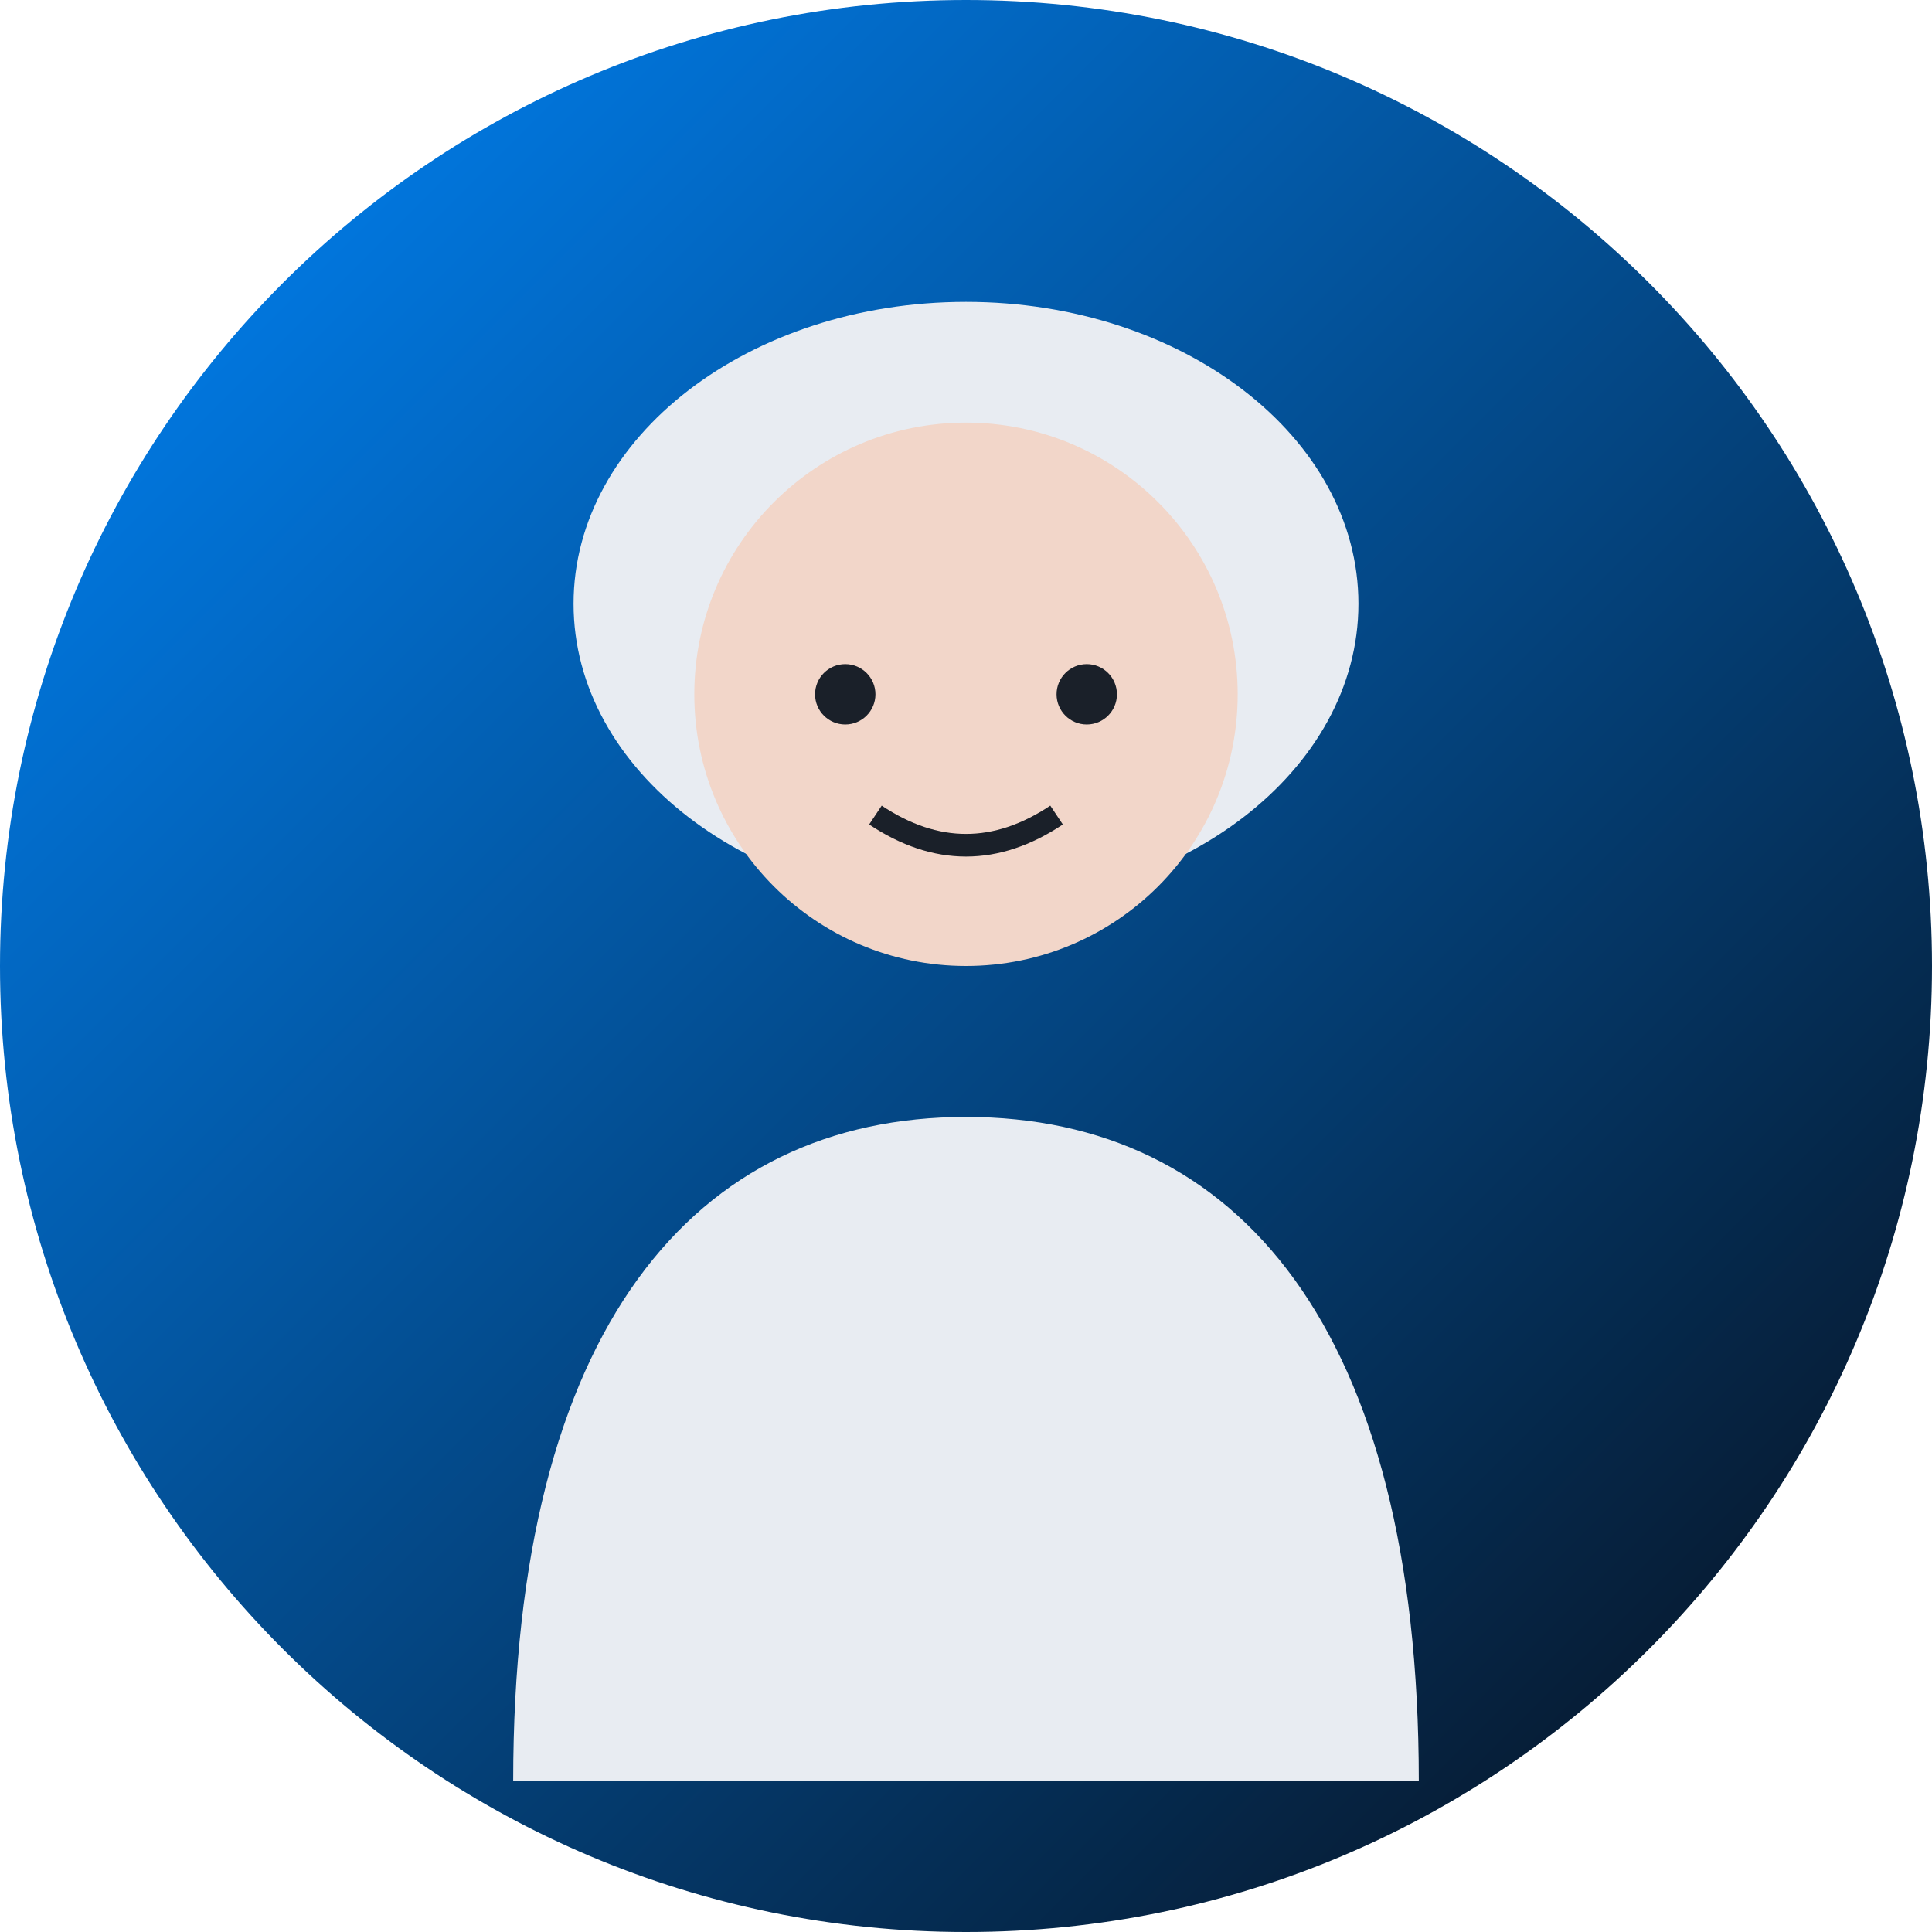
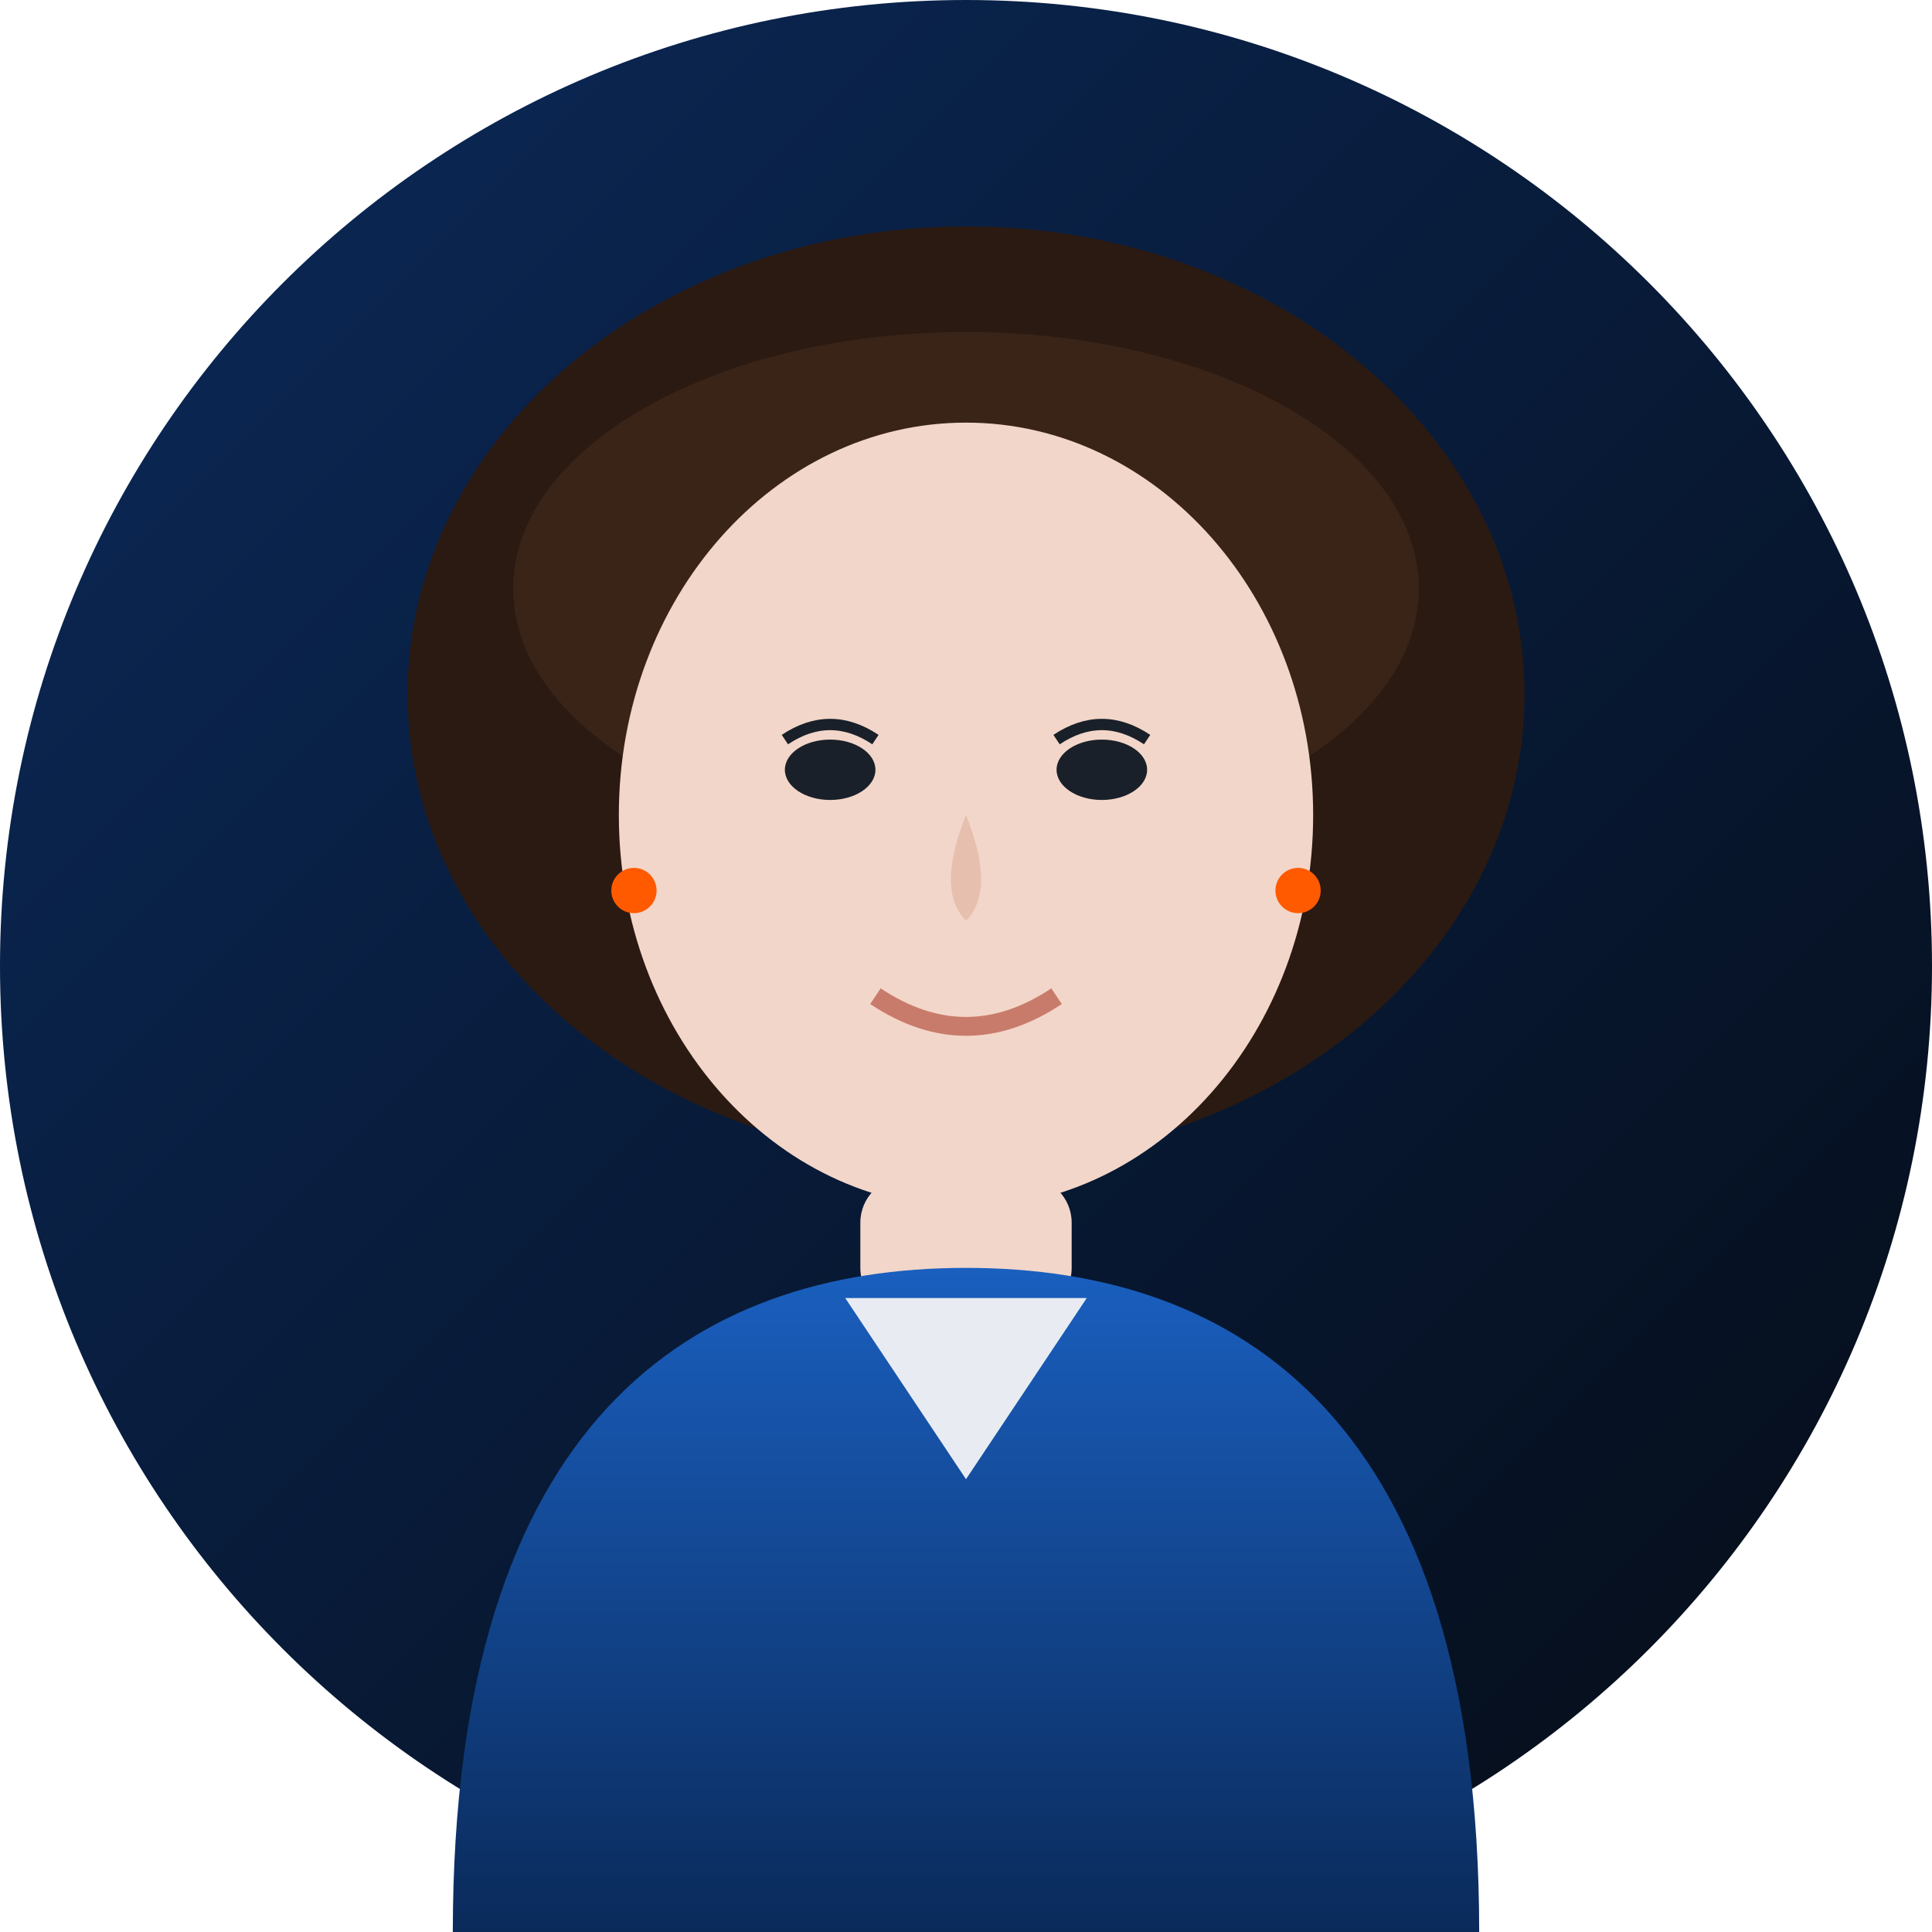
- <svg xmlns="http://www.w3.org/2000/svg" width="128" height="128" viewBox="0 0 128 128">
+ <svg xmlns="http://www.w3.org/2000/svg" width="256" height="256" viewBox="0 0 256 256">
  <defs>
-     <linearGradient id="g" x1="0" y1="0" x2="1" y2="1">
-       <stop offset="0%" stop-color="#0088ff" />
-       <stop offset="100%" stop-color="#070b14" />
+     <linearGradient id="bg" x1="0" y1="0" x2="1" y2="1">
+       <stop offset="0%" stop-color="#0b2a5b" />
+       <stop offset="100%" stop-color="#050b14" />
+     </linearGradient>
+     <linearGradient id="suit" x1="0" y1="0" x2="0" y2="1">
+       <stop offset="0%" stop-color="#1a5fbf" />
+       <stop offset="100%" stop-color="#0a2a5a" />
    </linearGradient>
  </defs>
-   <rect width="128" height="128" rx="64" fill="url(#g)" />
-   <ellipse cx="64" cy="40" rx="26" ry="20" fill="#e8ecf2" />
-   <circle cx="64" cy="46" r="18" fill="#f2d6c9" />
-   <path d="M34 118 C34 88 46 74 64 74 C82 74 94 88 94 118 Z" fill="#e8ecf2" />
-   <circle cx="56" cy="46" r="2" fill="#1a2029" />
-   <circle cx="72" cy="46" r="2" fill="#1a2029" />
-   <path d="M58 54 Q64 58 70 54" stroke="#1a2029" stroke-width="1.5" fill="none" />
+   <rect width="256" height="256" rx="128" fill="url(#bg)" />
+   <ellipse cx="128" cy="92" rx="74" ry="62" fill="#2b1a12" />
+   <ellipse cx="128" cy="78" rx="60" ry="34" fill="#3a2418" />
+   <ellipse cx="128" cy="108" rx="46" ry="52" fill="#f2d6c9" />
+   <ellipse cx="110" cy="102" rx="6" ry="4" fill="#1a2029" />
+   <ellipse cx="146" cy="102" rx="6" ry="4" fill="#1a2029" />
+   <path d="M104 98 Q110 94 116 98" stroke="#1a2029" stroke-width="1.5" fill="none" />
+   <path d="M140 98 Q146 94 152 98" stroke="#1a2029" stroke-width="1.5" fill="none" />
+   <path d="M128 108 Q124 118 128 122 Q132 118 128 108" fill="#e6bfae" />
+   <path d="M116 132 Q128 140 140 132" stroke="#c97b6b" stroke-width="2.5" fill="none" />
+   <rect x="114" y="156" width="28" height="18" rx="6" fill="#f2d6c9" />
+   <path d="M60 256 C60 188 92 168 128 168 C164 168 196 188 196 256 Z" fill="url(#suit)" />
+   <path d="M112 172 L128 196 L144 172 Z" fill="#e8ecf2" />
+   <circle cx="84" cy="118" r="3" fill="#ff5a00" />
+   <circle cx="172" cy="118" r="3" fill="#ff5a00" />
</svg>
